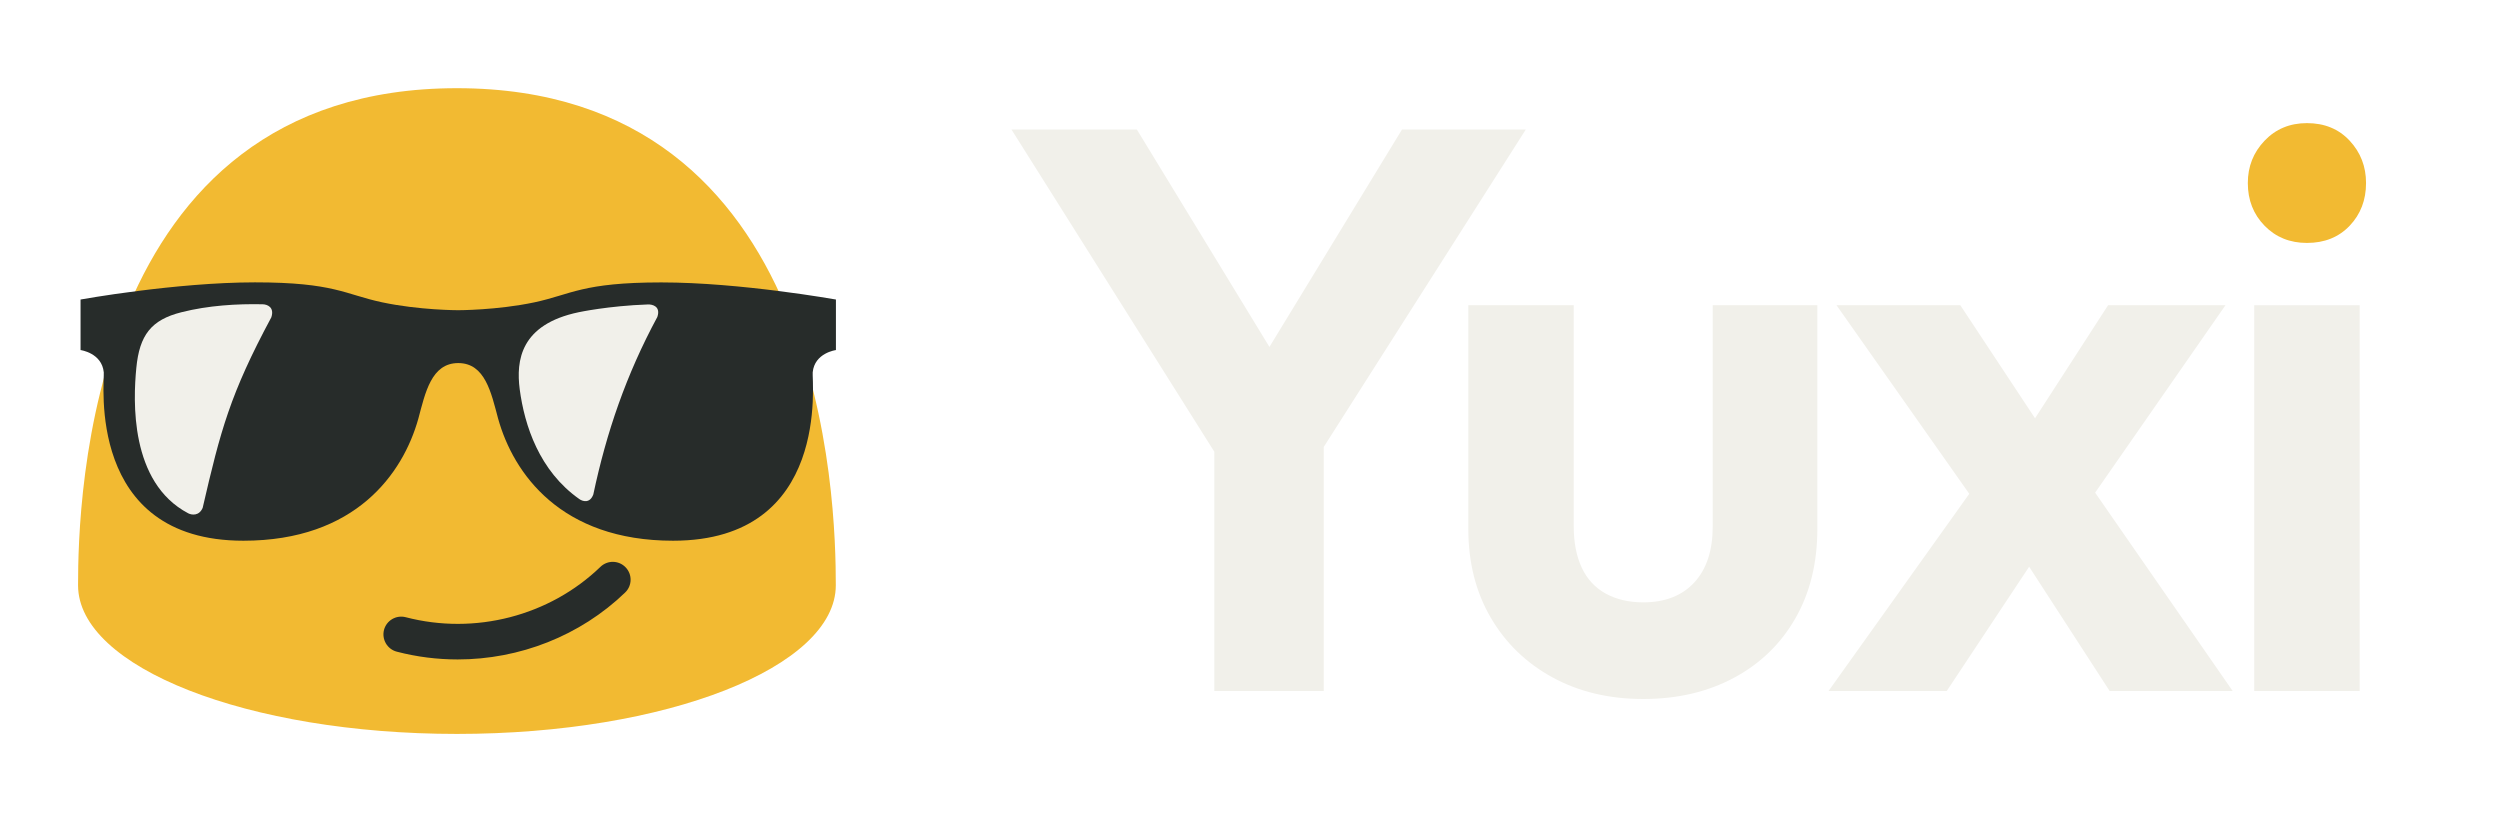
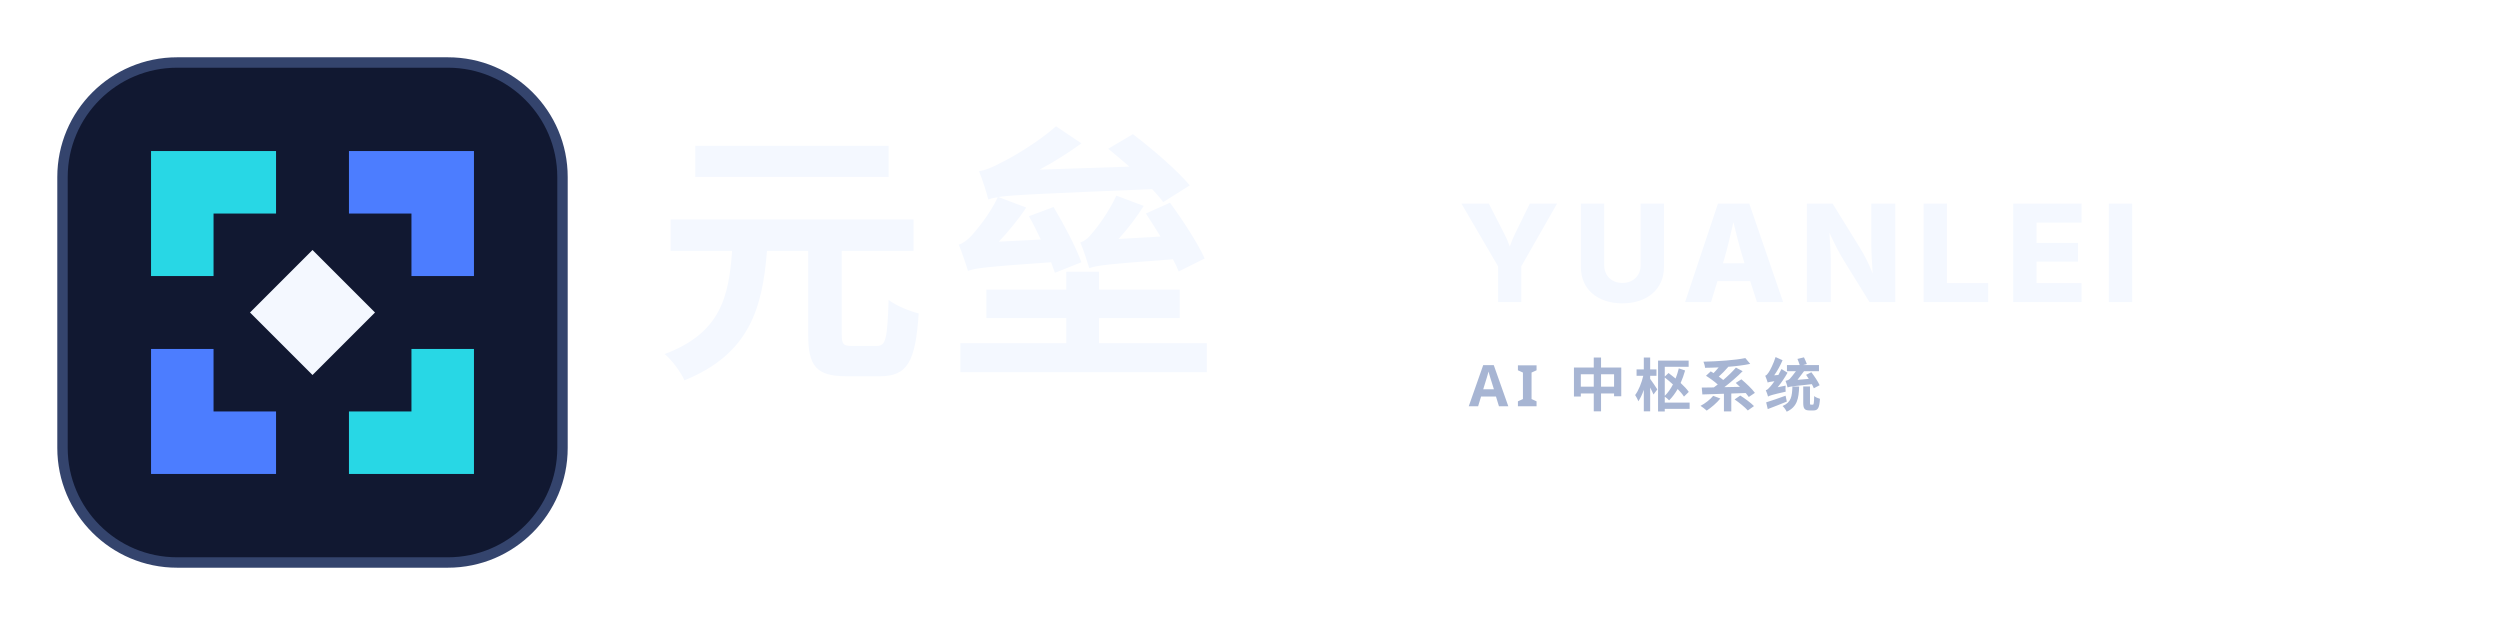
- <svg xmlns="http://www.w3.org/2000/svg" width="1200" height="395" viewBox="174 18 626 206" role="img" aria-labelledby="yuxi-lockup-horizontal-on-dark-v1-0-0-title yuxi-lockup-horizontal-on-dark-v1-0-0-desc">
-   <g transform="translate(193.545 27.205) scale(1.48723)">
-     <path fill="#F2BA32" d="M63.79,8.64C1.48,8.64,0,78.5,0,92.33c0,13.83,28.56,25.03,63.79,25.03 c35.24,0,63.79-11.21,63.79-25.03C127.58,78.5,126.11,8.64,63.79,8.64z" />
-     <path fill="#272C2A" d="M63.91,104.82c-3.43,0-6.87-0.43-10.25-1.31c-1.6-0.42-2.56-2.06-2.15-3.66 c0.42-1.6,2.06-2.56,3.66-2.14c11.65,3.04,24.21-0.21,32.78-8.48c1.19-1.15,3.09-1.12,4.24,0.08c1.15,1.19,1.12,3.09-0.08,4.24 C84.54,100.85,74.32,104.82,63.91,104.82z" />
-     <path fill="#272C2A" d="M55.53,67.26c-0.01,0.01-0.02,0.02-0.02,0.02C55.51,67.27,55.52,67.26,55.53,67.26z" />
-     <path fill="#272C2A" d="M98.21,41.34c-13.36,0-15.15,2.03-21.4,3.36C70.56,46.02,64,46.02,64,46.02s-6.56,0-12.81-1.33 c-6.25-1.33-8.05-3.36-21.4-3.36c-13.36,0-29.37,2.89-29.37,2.89v8.51c0,0,3.59,0.47,3.91,3.75c0.16,1.33-3.12,28.35,23.51,28.35 c18.9,0,26.87-11.33,29.45-20.54c1.17-4.37,2.19-9.37,6.72-9.37c4.53,0,5.55,5,6.72,9.37c2.58,9.22,10.54,20.54,29.45,20.54 c26.63,0,23.35-27.03,23.51-28.35c0.31-3.28,3.91-3.75,3.91-3.75v-8.51C127.58,44.23,111.57,41.34,98.21,41.34z" />
-     <path fill="#F1F0EA" d="M95.94,45.05c-6.62,0.23-11.65,1.31-11.65,1.31c-9.84,2.06-10.55,8.14-9.93,12.97 c0.8,6.07,3.29,13.75,10.04,18.49c0.53,0.38,1.76,0.79,2.35-0.77c0,0-0.02,0.11,0,0c2.22-10.48,5.52-20.14,10.78-29.89l0,0 C98.14,45.37,96.71,45.02,95.94,45.05z" />
-     <path fill="#F1F0EA" d="M31.06,45.02c-4.27-0.09-9.11,0.19-13.65,1.34c-5.1,1.28-7.07,3.85-7.6,9.39 c-0.53,5.43-1.13,19.27,8.73,24.46c0.57,0.3,1.83,0.5,2.44-0.91l0,0C24,66.21,25.61,60.13,32.54,47.22l0,0 C33.11,45.49,31.83,45.03,31.06,45.02z" />
+ <svg xmlns="http://www.w3.org/2000/svg" width="960" height="240" viewBox="0 0 960 240" role="img" aria-labelledby="yuanlei-lockup-dark-title yuanlei-lockup-dark-desc">
+   <g transform="translate(24 24)">
+     <rect width="192" height="192" rx="44" fill="#111831" stroke="#34446D" stroke-width="4" />
+     <path fill="#28D7E5" d="M34 82V34h48v24H58v24zM158 110v48h-48v-24h24v-24z" />
+     <path fill="#4C7DFF" d="M110 34h48v48h-24V58h-24zM82 158H34v-48h24v24h24z" />
+     <path fill="#F4F8FF" d="m96 72 24 24-24 24-24-24z" />
  </g>
-   <g transform="translate(423.666 191)" fill="#F1F0EA">
-     <path d="M58-54.199 3.602-140.602H35L77.199-71.398H59.199L101.398-140.602H132.398L77.398-54.199ZM54.398 0V-68.801H81.801V0Z" />
-     <path transform="translate(109 0)" d="M52.801 2C44.266 2 36.699.199 30.102-3.398 23.5-7 18.332-12 14.602-18.398 10.867-24.801 9-32.199 9-40.602V-96.602H35.398V-41.199C35.398-37.199 36.066-33.766 37.398-30.898 38.734-28.035 40.734-25.867 43.398-24.398 46.066-22.934 49.199-22.199 52.801-22.199 58.266-22.199 62.535-23.867 65.602-27.199 68.668-30.535 70.199-35.199 70.199-41.199V-96.602H96.398V-40.602C96.398-32.066 94.566-24.602 90.898-18.199 87.234-11.801 82.102-6.832 75.5-3.301 68.898.234 61.332 2 52.801 2Z" />
-     <path transform="translate(206.594 0)" d="M72 0 46.602-39.199 41.199-43.199 3.602-96.602H34.602L58-61.199 63-57.398 102.801 0ZM1.602 0 41-55.199 56-37.398 31.199 0ZM64-43.398 48.602-61 71.602-96.602H101Z" />
-     <path transform="translate(303.188 0)" d="M11.602 0V-96.602H38V0Z" />
-     <path transform="translate(303.188 0)" fill="#F2BA32" d="M24.801-112.199C20.535-112.199 17-113.633 14.199-116.5 11.398-119.367 10-122.934 10-127.199 10-131.332 11.398-134.867 14.199-137.801 17-140.734 20.535-142.199 24.801-142.199 29.199-142.199 32.766-140.734 35.5-137.801 38.234-134.867 39.602-131.332 39.602-127.199 39.602-122.934 38.234-119.367 35.5-116.5 32.766-113.633 29.199-112.199 24.801-112.199Z" />
+   <g fill="#F4F8FF">
+     <text x="252" y="137" font-family="Noto Sans SC, PingFang SC, Microsoft YaHei, sans-serif" font-size="104" font-weight="800" letter-spacing="8">元垒</text>
+     <text x="560" y="116" font-family="Inter, Avenir Next, Segoe UI, sans-serif" font-size="52" font-weight="760" letter-spacing="5">YUANLEI</text>
+     <text x="564" y="156" fill="#A7B5D3" font-family="Noto Sans SC, PingFang SC, Microsoft YaHei, sans-serif" font-size="22" font-weight="600" letter-spacing="3">AI 中枢系统</text>
  </g>
</svg>
